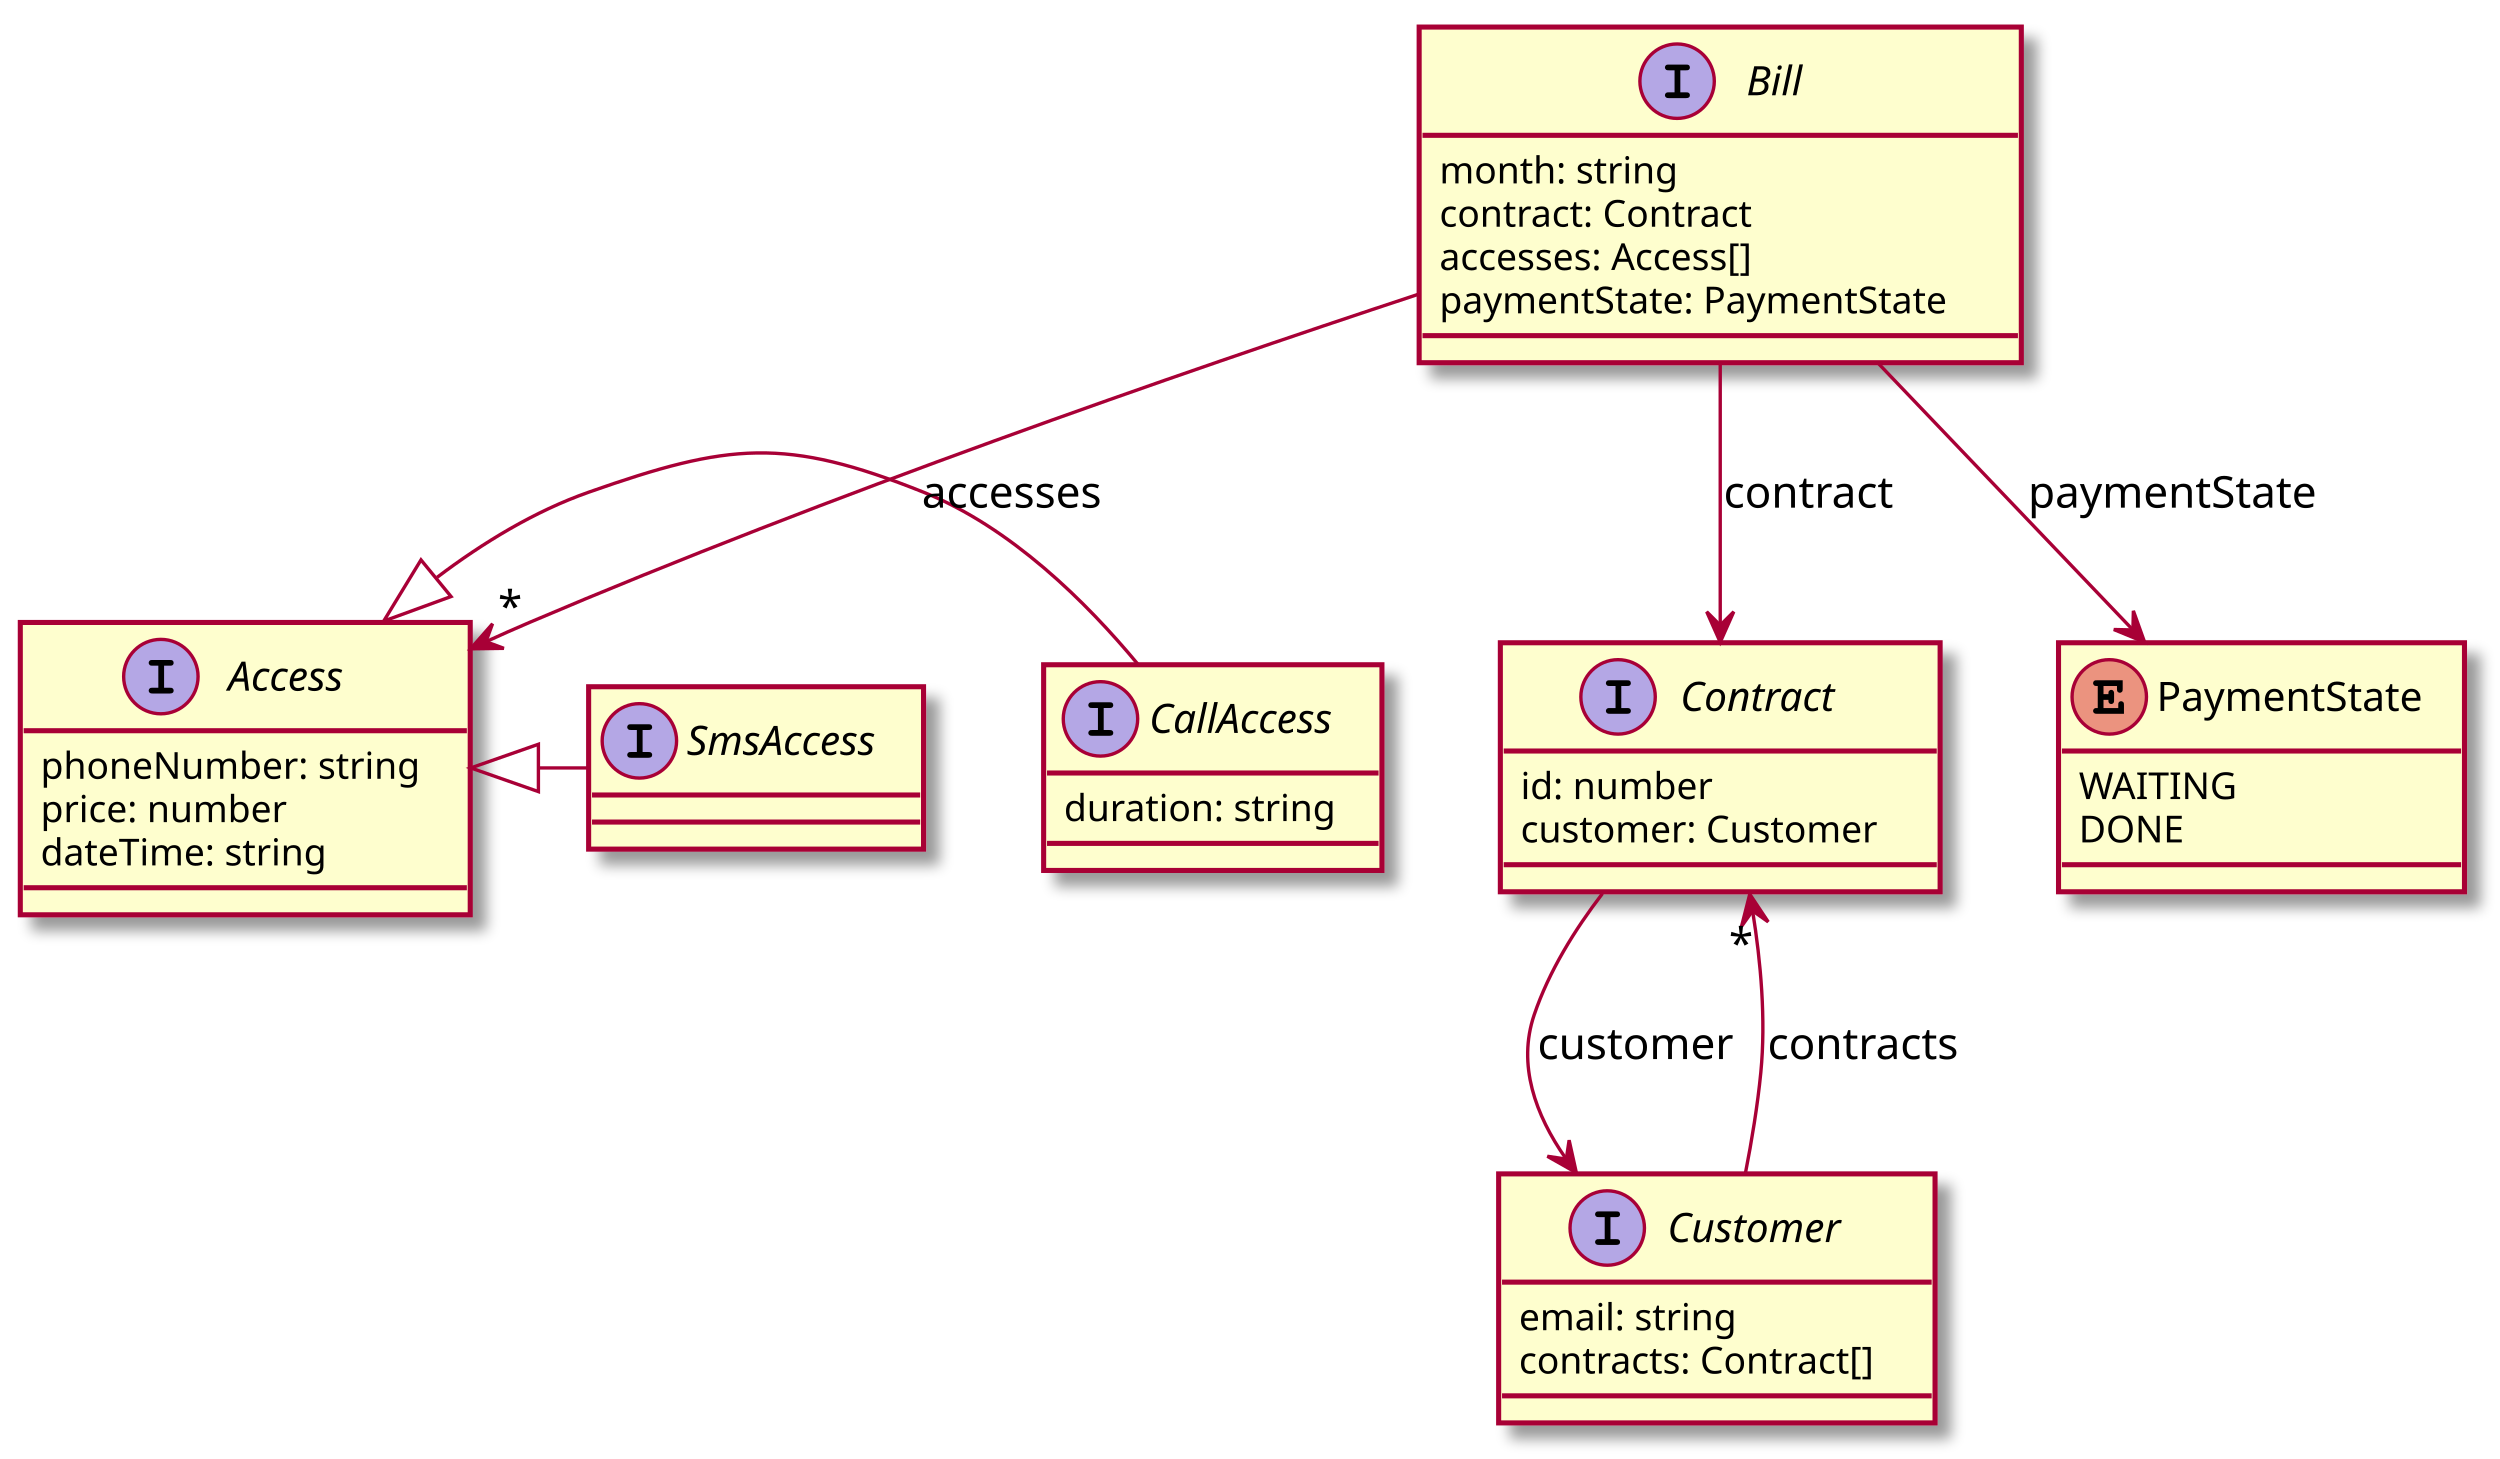
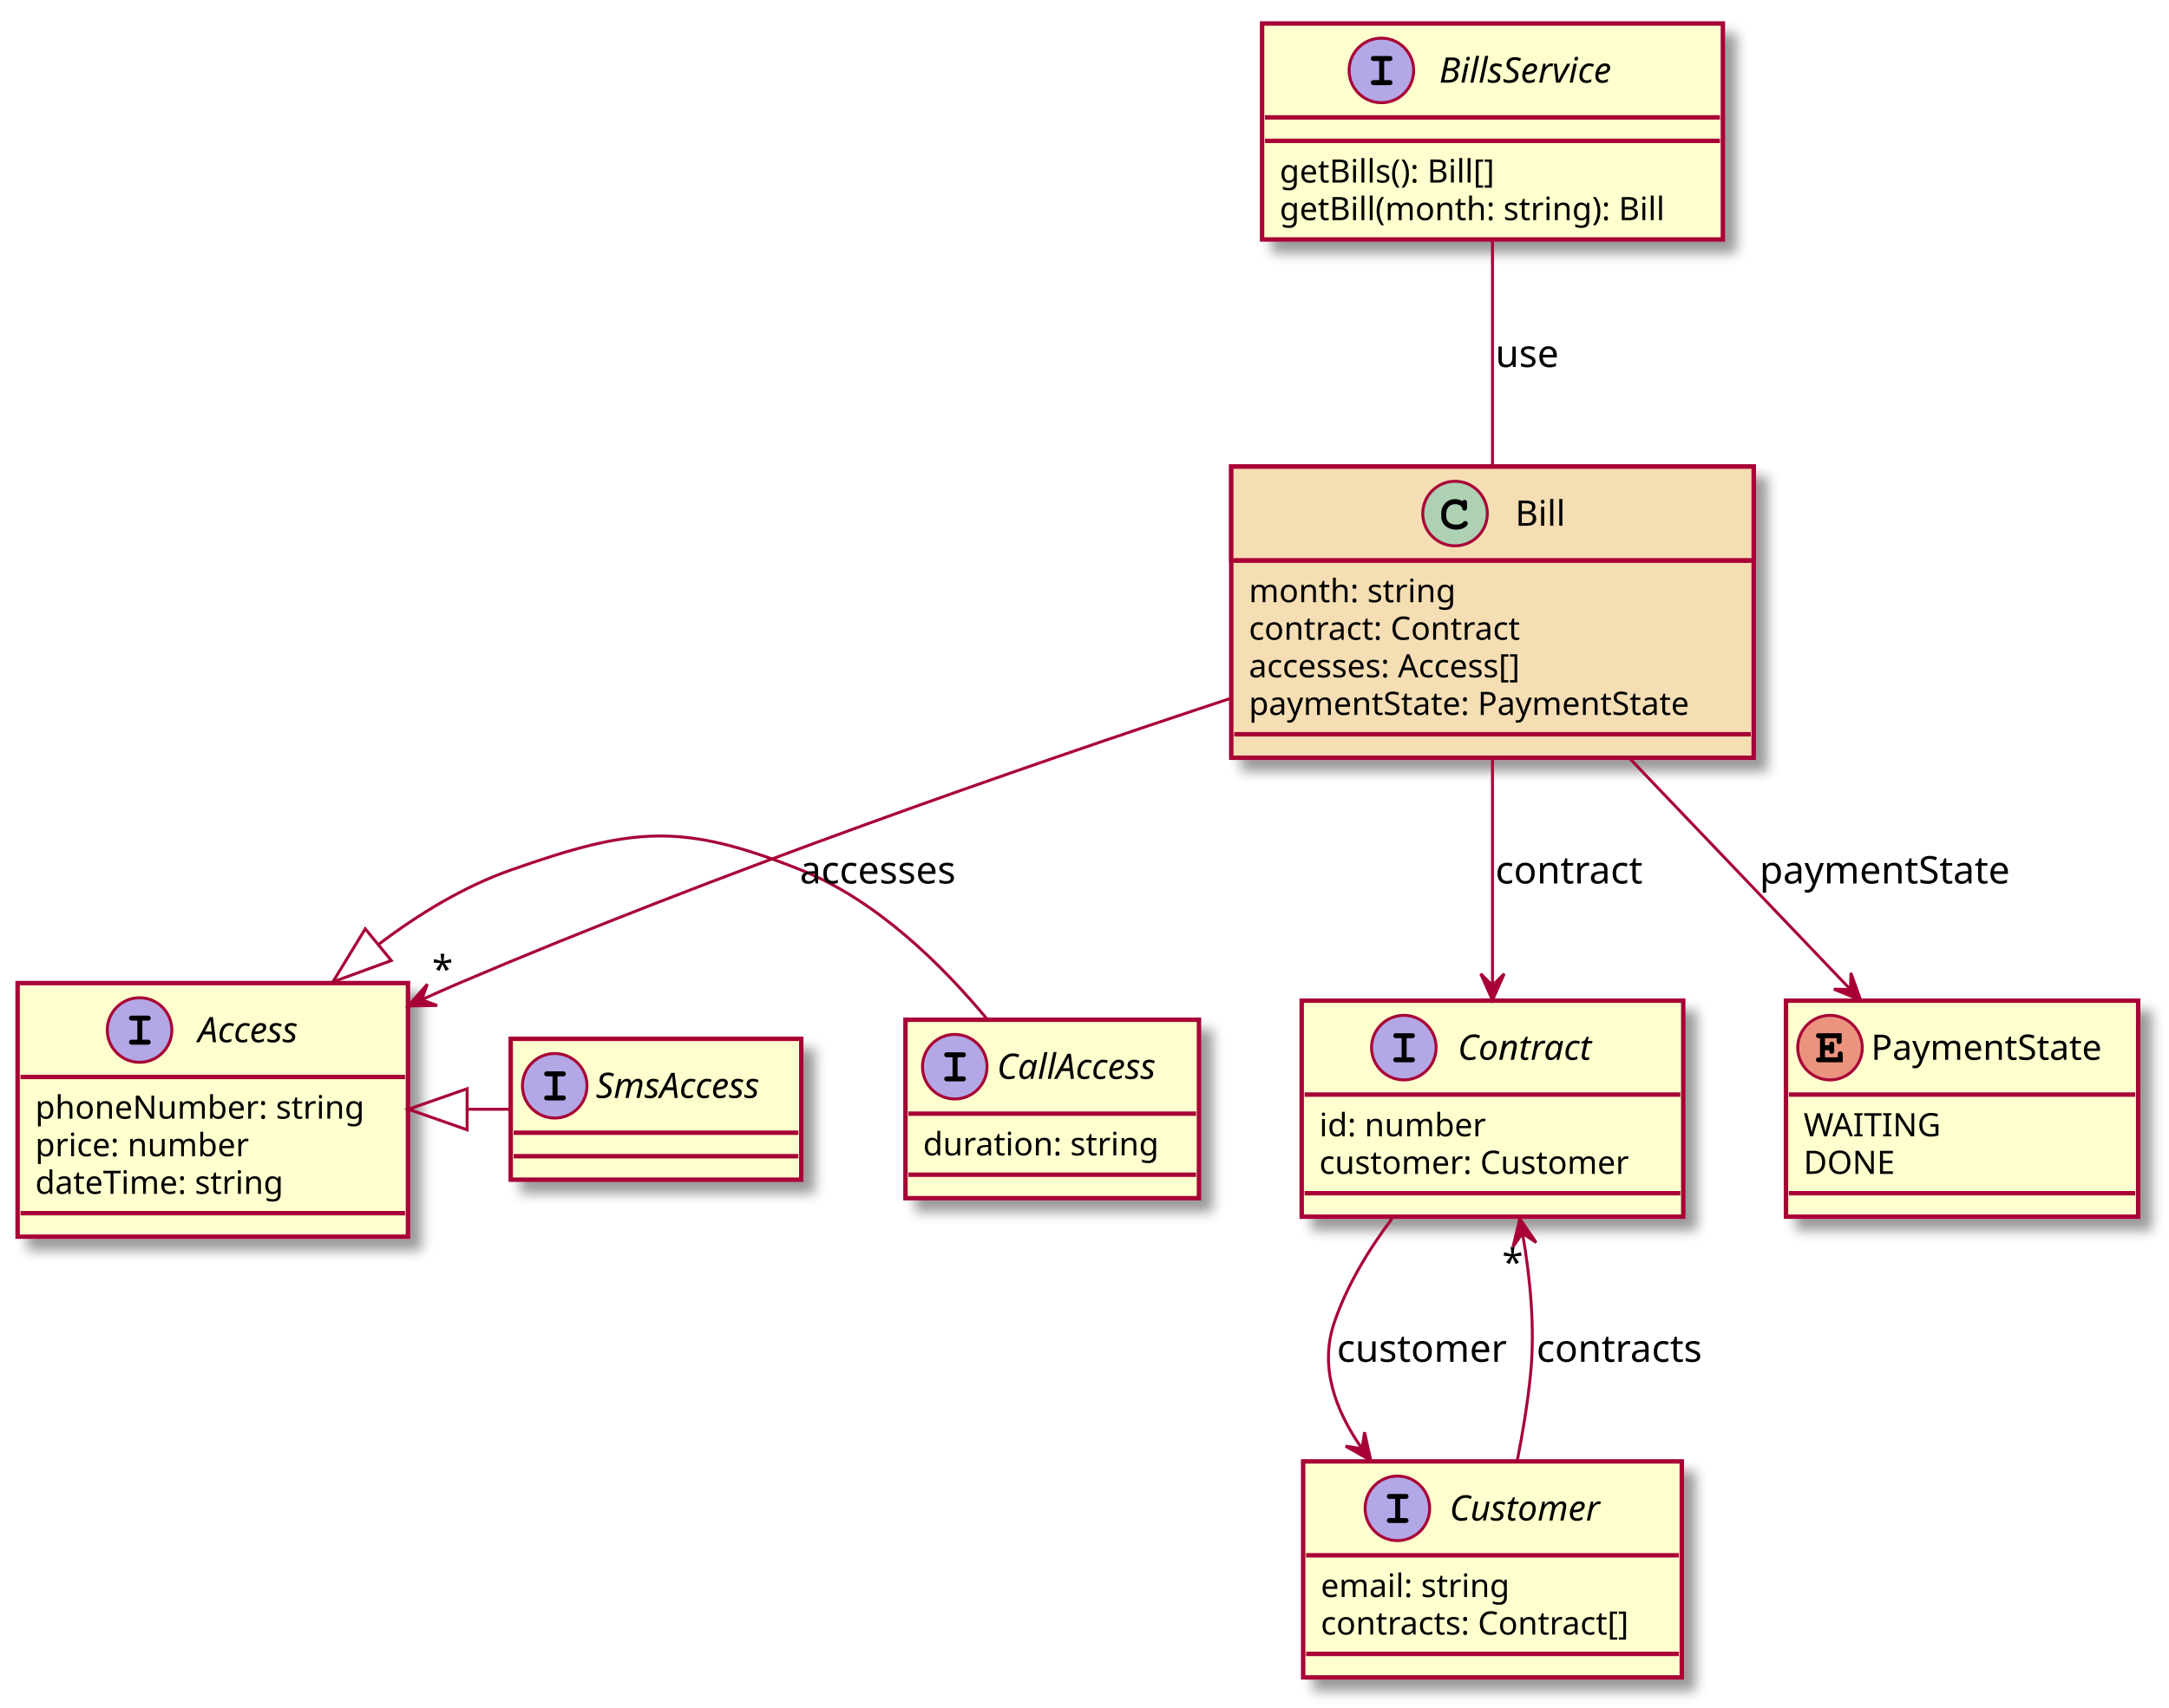
- <svg xmlns="http://www.w3.org/2000/svg" contentScriptType="application/ecmascript" contentStyleType="text/css" height="431px" preserveAspectRatio="none" style="width:739px;height:431px;" version="1.1" viewBox="0 0 739 431" width="739px" zoomAndPan="magnify">
+ <svg xmlns="http://www.w3.org/2000/svg" contentScriptType="application/ecmascript" contentStyleType="text/css" height="582px" preserveAspectRatio="none" style="width:739px;height:582px;" version="1.1" viewBox="0 0 739 582" width="739px" zoomAndPan="magnify">
  <defs>
-     <filter height="300%" id="f1i2aerz3xmh8f" width="300%" x="-1" y="-1">
+     <filter height="300%" id="f1sz0bk3ljvsx3" width="300%" x="-1" y="-1">
      <feGaussianBlur result="blurOut" stdDeviation="2.0" />
      <feColorMatrix in="blurOut" result="blurOut2" type="matrix" values="0 0 0 0 0 0 0 0 0 0 0 0 0 0 0 0 0 0 .4 0" />
      <feOffset dx="4.0" dy="4.0" in="blurOut2" result="blurOut3" />
      <feBlend in="SourceGraphic" in2="blurOut3" mode="normal" />
    </filter>
  </defs>
  <g>
-     <rect fill="#FEFECE" filter="url(#f1i2aerz3xmh8f)" height="86.414" id="Access" style="stroke: #A80036; stroke-width: 1.5;" width="133" x="6" y="184" />
-     <ellipse cx="47.55" cy="200" fill="#B4A7E5" rx="11" ry="11" style="stroke: #A80036; stroke-width: 1.0;" />
-     <path d="M48.503,196.781 L48.503,203.297 L50.222,203.297 C50.675,203.297 50.816,203.328 50.987,203.453 C51.222,203.625 51.331,203.875 51.331,204.156 C51.331,204.719 50.972,205 50.222,205 L45.081,205 C44.675,205 44.472,204.953 44.316,204.828 C44.097,204.672 43.956,204.406 43.956,204.156 C43.956,203.859 44.112,203.578 44.362,203.422 C44.519,203.312 44.644,203.297 45.081,203.297 L46.8,203.297 L46.8,196.781 L45.081,196.781 C44.659,196.781 44.472,196.75 44.316,196.641 C44.097,196.469 43.956,196.219 43.956,195.938 C43.956,195.656 44.112,195.359 44.362,195.203 C44.519,195.109 44.644,195.094 45.081,195.094 L50.222,195.094 C50.675,195.094 50.816,195.125 50.987,195.234 C51.222,195.406 51.331,195.672 51.331,195.938 C51.331,196.234 51.191,196.516 50.925,196.672 C50.8,196.75 50.612,196.781 50.222,196.781 Z " />
-     <text fill="#000000" font-family="sans-serif" font-size="12" font-style="italic" lengthAdjust="spacingAndGlyphs" textLength="42" x="67.45" y="204.154">Access</text>
-     <line style="stroke: #A80036; stroke-width: 1.5;" x1="7" x2="138" y1="216" y2="216" />
-     <text fill="#000000" font-family="sans-serif" font-size="11" lengthAdjust="spacingAndGlyphs" textLength="121" x="12" y="230.21">phoneNumber: string</text>
-     <text fill="#000000" font-family="sans-serif" font-size="11" lengthAdjust="spacingAndGlyphs" textLength="80" x="12" y="243.015">price: number</text>
-     <text fill="#000000" font-family="sans-serif" font-size="11" lengthAdjust="spacingAndGlyphs" textLength="94" x="12" y="255.82">dateTime: string</text>
-     <line style="stroke: #A80036; stroke-width: 1.5;" x1="7" x2="138" y1="262.414" y2="262.414" />
-     <rect fill="#FEFECE" filter="url(#f1i2aerz3xmh8f)" height="99.219" id="Bill" style="stroke: #A80036; stroke-width: 1.5;" width="178" x="419.5" y="8" />
-     <ellipse cx="495.75" cy="24" fill="#B4A7E5" rx="11" ry="11" style="stroke: #A80036; stroke-width: 1.0;" />
-     <path d="M496.703,20.781 L496.703,27.297 L498.422,27.297 C498.875,27.297 499.016,27.328 499.188,27.453 C499.422,27.625 499.531,27.875 499.531,28.156 C499.531,28.719 499.172,29 498.422,29 L493.281,29 C492.875,29 492.672,28.953 492.516,28.828 C492.297,28.672 492.156,28.406 492.156,28.156 C492.156,27.859 492.312,27.578 492.562,27.422 C492.719,27.312 492.844,27.297 493.281,27.297 L495,27.297 L495,20.781 L493.281,20.781 C492.859,20.781 492.672,20.75 492.516,20.641 C492.297,20.469 492.156,20.219 492.156,19.938 C492.156,19.656 492.312,19.359 492.562,19.203 C492.719,19.109 492.844,19.094 493.281,19.094 L498.422,19.094 C498.875,19.094 499.016,19.125 499.188,19.234 C499.422,19.406 499.531,19.672 499.531,19.938 C499.531,20.234 499.391,20.516 499.125,20.672 C499,20.75 498.812,20.781 498.422,20.781 Z " />
-     <text fill="#000000" font-family="sans-serif" font-size="12" font-style="italic" lengthAdjust="spacingAndGlyphs" textLength="17" x="516.25" y="28.154">Bill</text>
-     <line style="stroke: #A80036; stroke-width: 1.5;" x1="420.5" x2="596.5" y1="40" y2="40" />
-     <text fill="#000000" font-family="sans-serif" font-size="11" lengthAdjust="spacingAndGlyphs" textLength="77" x="425.5" y="54.21">month: string</text>
-     <text fill="#000000" font-family="sans-serif" font-size="11" lengthAdjust="spacingAndGlyphs" textLength="102" x="425.5" y="67.015">contract: Contract</text>
-     <text fill="#000000" font-family="sans-serif" font-size="11" lengthAdjust="spacingAndGlyphs" textLength="110" x="425.5" y="79.82">accesses: Access[]</text>
-     <text fill="#000000" font-family="sans-serif" font-size="11" lengthAdjust="spacingAndGlyphs" textLength="166" x="425.5" y="92.624">paymentState: PaymentState</text>
-     <line style="stroke: #A80036; stroke-width: 1.5;" x1="420.5" x2="596.5" y1="99.219" y2="99.219" />
-     <rect fill="#FEFECE" filter="url(#f1i2aerz3xmh8f)" height="60.805" id="CallAccess" style="stroke: #A80036; stroke-width: 1.5;" width="100" x="308.5" y="196.5" />
-     <ellipse cx="325.3" cy="212.5" fill="#B4A7E5" rx="11" ry="11" style="stroke: #A80036; stroke-width: 1.0;" />
-     <path d="M326.253,209.281 L326.253,215.797 L327.972,215.797 C328.425,215.797 328.566,215.828 328.738,215.953 C328.972,216.125 329.081,216.375 329.081,216.656 C329.081,217.219 328.722,217.5 327.972,217.5 L322.831,217.5 C322.425,217.5 322.222,217.453 322.066,217.328 C321.847,217.172 321.706,216.906 321.706,216.656 C321.706,216.359 321.863,216.078 322.113,215.922 C322.269,215.812 322.394,215.797 322.831,215.797 L324.55,215.797 L324.55,209.281 L322.831,209.281 C322.409,209.281 322.222,209.25 322.066,209.141 C321.847,208.969 321.706,208.719 321.706,208.438 C321.706,208.156 321.863,207.859 322.113,207.703 C322.269,207.609 322.394,207.594 322.831,207.594 L327.972,207.594 C328.425,207.594 328.566,207.625 328.738,207.734 C328.972,207.906 329.081,208.172 329.081,208.438 C329.081,208.734 328.941,209.016 328.675,209.172 C328.55,209.25 328.363,209.281 327.972,209.281 Z " />
-     <text fill="#000000" font-family="sans-serif" font-size="12" font-style="italic" lengthAdjust="spacingAndGlyphs" textLength="64" x="339.7" y="216.654">CallAccess</text>
-     <line style="stroke: #A80036; stroke-width: 1.5;" x1="309.5" x2="407.5" y1="228.5" y2="228.5" />
-     <text fill="#000000" font-family="sans-serif" font-size="11" lengthAdjust="spacingAndGlyphs" textLength="88" x="314.5" y="242.71">duration: string</text>
-     <line style="stroke: #A80036; stroke-width: 1.5;" x1="309.5" x2="407.5" y1="249.305" y2="249.305" />
-     <rect fill="#FEFECE" filter="url(#f1i2aerz3xmh8f)" height="73.609" id="Contract" style="stroke: #A80036; stroke-width: 1.5;" width="130" x="443.5" y="190" />
-     <ellipse cx="478.3" cy="206" fill="#B4A7E5" rx="11" ry="11" style="stroke: #A80036; stroke-width: 1.0;" />
-     <path d="M479.253,202.781 L479.253,209.297 L480.972,209.297 C481.425,209.297 481.566,209.328 481.738,209.453 C481.972,209.625 482.081,209.875 482.081,210.156 C482.081,210.719 481.722,211 480.972,211 L475.831,211 C475.425,211 475.222,210.953 475.066,210.828 C474.847,210.672 474.706,210.406 474.706,210.156 C474.706,209.859 474.863,209.578 475.113,209.422 C475.269,209.312 475.394,209.297 475.831,209.297 L477.55,209.297 L477.55,202.781 L475.831,202.781 C475.409,202.781 475.222,202.75 475.066,202.641 C474.847,202.469 474.706,202.219 474.706,201.938 C474.706,201.656 474.863,201.359 475.113,201.203 C475.269,201.109 475.394,201.094 475.831,201.094 L480.972,201.094 C481.425,201.094 481.566,201.125 481.738,201.234 C481.972,201.406 482.081,201.672 482.081,201.938 C482.081,202.234 481.941,202.516 481.675,202.672 C481.55,202.75 481.363,202.781 480.972,202.781 Z " />
-     <text fill="#000000" font-family="sans-serif" font-size="12" font-style="italic" lengthAdjust="spacingAndGlyphs" textLength="54" x="496.7" y="210.154">Contract</text>
-     <line style="stroke: #A80036; stroke-width: 1.5;" x1="444.5" x2="572.5" y1="222" y2="222" />
-     <text fill="#000000" font-family="sans-serif" font-size="11" lengthAdjust="spacingAndGlyphs" textLength="62" x="449.5" y="236.21">id: number</text>
-     <text fill="#000000" font-family="sans-serif" font-size="11" lengthAdjust="spacingAndGlyphs" textLength="118" x="449.5" y="249.015">customer: Customer</text>
-     <line style="stroke: #A80036; stroke-width: 1.5;" x1="444.5" x2="572.5" y1="255.609" y2="255.609" />
-     <rect fill="#FEFECE" filter="url(#f1i2aerz3xmh8f)" height="73.609" id="Customer" style="stroke: #A80036; stroke-width: 1.5;" width="129" x="443" y="347" />
-     <ellipse cx="475.1" cy="363" fill="#B4A7E5" rx="11" ry="11" style="stroke: #A80036; stroke-width: 1.0;" />
-     <path d="M476.053,359.781 L476.053,366.297 L477.772,366.297 C478.225,366.297 478.366,366.328 478.538,366.453 C478.772,366.625 478.881,366.875 478.881,367.156 C478.881,367.719 478.522,368 477.772,368 L472.631,368 C472.225,368 472.022,367.953 471.866,367.828 C471.647,367.672 471.506,367.406 471.506,367.156 C471.506,366.859 471.663,366.578 471.913,366.422 C472.069,366.312 472.194,366.297 472.631,366.297 L474.35,366.297 L474.35,359.781 L472.631,359.781 C472.209,359.781 472.022,359.75 471.866,359.641 C471.647,359.469 471.506,359.219 471.506,358.938 C471.506,358.656 471.663,358.359 471.913,358.203 C472.069,358.109 472.194,358.094 472.631,358.094 L477.772,358.094 C478.225,358.094 478.366,358.125 478.538,358.234 C478.772,358.406 478.881,358.672 478.881,358.938 C478.881,359.234 478.741,359.516 478.475,359.672 C478.35,359.75 478.163,359.781 477.772,359.781 Z " />
-     <text fill="#000000" font-family="sans-serif" font-size="12" font-style="italic" lengthAdjust="spacingAndGlyphs" textLength="59" x="492.9" y="367.154">Customer</text>
-     <line style="stroke: #A80036; stroke-width: 1.5;" x1="444" x2="571" y1="379" y2="379" />
-     <text fill="#000000" font-family="sans-serif" font-size="11" lengthAdjust="spacingAndGlyphs" textLength="72" x="449" y="393.21">email: string</text>
-     <text fill="#000000" font-family="sans-serif" font-size="11" lengthAdjust="spacingAndGlyphs" textLength="117" x="449" y="406.015">contracts: Contract[]</text>
-     <line style="stroke: #A80036; stroke-width: 1.5;" x1="444" x2="571" y1="412.609" y2="412.609" />
-     <rect fill="#FEFECE" filter="url(#f1i2aerz3xmh8f)" height="73.609" id="PaymentState" style="stroke: #A80036; stroke-width: 1.5;" width="120" x="608.5" y="190" />
-     <ellipse cx="623.5" cy="206" fill="#EB937F" rx="11" ry="11" style="stroke: #A80036; stroke-width: 1.0;" />
-     <path d="M621.797,206.875 L621.797,209.297 L626.156,209.297 L626.156,208.422 C626.156,207.938 626.188,207.797 626.297,207.641 C626.469,207.391 626.734,207.281 627,207.281 C627.281,207.281 627.562,207.438 627.734,207.688 C627.812,207.844 627.844,207.984 627.844,208.422 L627.844,211 L619.844,211 C619.453,211 619.219,210.953 619.078,210.828 C618.859,210.672 618.719,210.422 618.719,210.156 C618.719,209.859 618.875,209.594 619.125,209.422 C619.281,209.312 619.438,209.297 619.844,209.297 L620.094,209.297 L620.094,202.781 L619.844,202.781 C619.422,202.781 619.234,202.75 619.078,202.641 C618.859,202.469 618.719,202.219 618.719,201.938 C618.719,201.656 618.875,201.359 619.125,201.203 C619.281,201.109 619.406,201.094 619.844,201.094 L627.469,201.094 L627.469,203.641 C627.469,204.109 627.438,204.25 627.328,204.422 C627.156,204.641 626.891,204.781 626.625,204.781 C626.344,204.781 626.062,204.625 625.891,204.375 C625.812,204.219 625.781,204.047 625.781,203.641 L625.781,202.781 L621.797,202.781 L621.797,205.188 L623.25,205.188 L623.25,205.062 C623.25,204.609 623.281,204.453 623.391,204.281 C623.562,204.062 623.828,203.922 624.078,203.922 C624.531,203.922 624.844,204.234 624.906,204.703 C624.922,204.859 624.922,204.906 624.922,205.062 L624.922,206.984 C624.922,207.438 624.891,207.594 624.766,207.75 C624.609,207.969 624.344,208.109 624.094,208.109 C623.797,208.109 623.516,207.953 623.359,207.703 C623.281,207.547 623.25,207.391 623.25,206.984 L623.25,206.875 Z " />
-     <text fill="#000000" font-family="sans-serif" font-size="12" lengthAdjust="spacingAndGlyphs" textLength="88" x="637.5" y="210.154">PaymentState</text>
-     <line style="stroke: #A80036; stroke-width: 1.5;" x1="609.5" x2="727.5" y1="222" y2="222" />
-     <text fill="#000000" font-family="sans-serif" font-size="11" lengthAdjust="spacingAndGlyphs" textLength="46" x="614.5" y="236.21">WAITING</text>
-     <text fill="#000000" font-family="sans-serif" font-size="11" lengthAdjust="spacingAndGlyphs" textLength="32" x="614.5" y="249.015">DONE</text>
-     <line style="stroke: #A80036; stroke-width: 1.5;" x1="609.5" x2="727.5" y1="255.609" y2="255.609" />
-     <rect fill="#FEFECE" filter="url(#f1i2aerz3xmh8f)" height="48" id="SmsAccess" style="stroke: #A80036; stroke-width: 1.5;" width="99" x="174" y="203" />
-     <ellipse cx="189" cy="219" fill="#B4A7E5" rx="11" ry="11" style="stroke: #A80036; stroke-width: 1.0;" />
-     <path d="M189.953,215.781 L189.953,222.297 L191.672,222.297 C192.125,222.297 192.266,222.328 192.438,222.453 C192.672,222.625 192.781,222.875 192.781,223.156 C192.781,223.719 192.422,224 191.672,224 L186.531,224 C186.125,224 185.922,223.953 185.766,223.828 C185.547,223.672 185.406,223.406 185.406,223.156 C185.406,222.859 185.562,222.578 185.812,222.422 C185.969,222.312 186.094,222.297 186.531,222.297 L188.25,222.297 L188.25,215.781 L186.531,215.781 C186.109,215.781 185.922,215.75 185.766,215.641 C185.547,215.469 185.406,215.219 185.406,214.938 C185.406,214.656 185.562,214.359 185.812,214.203 C185.969,214.109 186.094,214.094 186.531,214.094 L191.672,214.094 C192.125,214.094 192.266,214.125 192.438,214.234 C192.672,214.406 192.781,214.672 192.781,214.938 C192.781,215.234 192.641,215.516 192.375,215.672 C192.25,215.75 192.062,215.781 191.672,215.781 Z " />
-     <text fill="#000000" font-family="sans-serif" font-size="12" font-style="italic" lengthAdjust="spacingAndGlyphs" textLength="67" x="203" y="223.154">SmsAccess</text>
-     <line style="stroke: #A80036; stroke-width: 1.5;" x1="175" x2="272" y1="235" y2="235" />
-     <line style="stroke: #A80036; stroke-width: 1.5;" x1="175" x2="272" y1="243" y2="243" />
-     <path d="M129.184,170.676 C142.823,160.362 158.086,151.098 174,145.5 C215.507,130.898 232.151,129.15 273,145.5 C298.702,155.787 321.073,177.889 336.479,196.484 " fill="none" id="Access&lt;-CallAccess" style="stroke: #A80036; stroke-width: 1.0;" />
-     <polygon fill="none" points="133.322,176.335,113.418,183.604,124.445,165.51,133.322,176.335" style="stroke: #A80036; stroke-width: 1.0;" />
-     <path d="M159.153,227 C164.018,227 168.883,227 173.748,227 " fill="none" id="Access&lt;-SmsAccess" style="stroke: #A80036; stroke-width: 1.0;" />
-     <polygon fill="none" points="159.152,234,139.152,227,159.152,220,159.152,234" style="stroke: #A80036; stroke-width: 1.0;" />
-     <path d="M419.479,86.914 C347.622,110.641 244.379,146.528 156.5,184 C152.315,185.785 148.044,187.679 143.755,189.639 " fill="none" id="Bill-&gt;Access" style="stroke: #A80036; stroke-width: 1.0;" />
-     <polygon fill="#A80036" points="139.098,191.788,148.946,191.648,143.638,189.692,145.593,184.384,139.098,191.788" style="stroke: #A80036; stroke-width: 1.0;" />
-     <text fill="#000000" font-family="sans-serif" font-size="13" lengthAdjust="spacingAndGlyphs" textLength="59" x="272.5" y="150.067">accesses</text>
-     <text fill="#000000" font-family="sans-serif" font-size="13" lengthAdjust="spacingAndGlyphs" textLength="7" x="147.203" y="183.9">*</text>
-     <path d="M508.5,107.398 C508.5,131.906 508.5,161.26 508.5,184.634 " fill="none" id="Bill-&gt;Contract" style="stroke: #A80036; stroke-width: 1.0;" />
-     <polygon fill="#A80036" points="508.5,189.83,512.5,180.83,508.5,184.83,504.5,180.83,508.5,189.83" style="stroke: #A80036; stroke-width: 1.0;" />
-     <text fill="#000000" font-family="sans-serif" font-size="13" lengthAdjust="spacingAndGlyphs" textLength="53" x="509.5" y="150.067">contract</text>
-     <path d="M555.209,107.398 C579.111,132.421 607.839,162.496 630.386,186.099 " fill="none" id="Bill-&gt;PaymentState" style="stroke: #A80036; stroke-width: 1.0;" />
-     <polygon fill="#A80036" points="633.949,189.83,630.624,180.559,630.495,186.215,624.84,186.086,633.949,189.83" style="stroke: #A80036; stroke-width: 1.0;" />
-     <text fill="#000000" font-family="sans-serif" font-size="13" lengthAdjust="spacingAndGlyphs" textLength="92" x="599.5" y="150.067">paymentState</text>
-     <path d="M473.685,264.13 C465.464,274.855 457.834,287.186 453.5,300 C448.502,314.777 453.832,329.507 462.796,342.366 " fill="none" id="Contract-&gt;Customer" style="stroke: #A80036; stroke-width: 1.0;" />
-     <polygon fill="#A80036" points="465.965,346.652,463.832,337.038,462.993,342.632,457.399,341.793,465.965,346.652" style="stroke: #A80036; stroke-width: 1.0;" />
-     <text fill="#000000" font-family="sans-serif" font-size="13" lengthAdjust="spacingAndGlyphs" textLength="61" x="454.5" y="313.067">customer</text>
-     <path d="M515.93,346.877 C517.821,337.226 519.548,326.764 520.5,317 C522.023,301.385 520.495,284.295 518.079,269.302 " fill="none" id="Customer-&gt;Contract" style="stroke: #A80036; stroke-width: 1.0;" />
-     <polygon fill="#A80036" points="517.228,264.303,514.794,273.846,518.067,269.232,522.681,272.505,517.228,264.303" style="stroke: #A80036; stroke-width: 1.0;" />
-     <text fill="#000000" font-family="sans-serif" font-size="13" lengthAdjust="spacingAndGlyphs" textLength="60" x="522.5" y="313.067">contracts</text>
-     <text fill="#000000" font-family="sans-serif" font-size="13" lengthAdjust="spacingAndGlyphs" textLength="7" x="511.061" y="283.552">*</text>
+     <rect fill="#FEFECE" filter="url(#f1sz0bk3ljvsx3)" height="86.414" id="Access" style="stroke: #A80036; stroke-width: 1.5;" width="133" x="6" y="335" />
+     <ellipse cx="47.55" cy="351" fill="#B4A7E5" rx="11" ry="11" style="stroke: #A80036; stroke-width: 1.0;" />
+     <path d="M48.503,347.781 L48.503,354.297 L50.222,354.297 C50.675,354.297 50.816,354.328 50.987,354.453 C51.222,354.625 51.331,354.875 51.331,355.156 C51.331,355.719 50.972,356 50.222,356 L45.081,356 C44.675,356 44.472,355.953 44.316,355.828 C44.097,355.672 43.956,355.406 43.956,355.156 C43.956,354.859 44.112,354.578 44.362,354.422 C44.519,354.312 44.644,354.297 45.081,354.297 L46.8,354.297 L46.8,347.781 L45.081,347.781 C44.659,347.781 44.472,347.75 44.316,347.641 C44.097,347.469 43.956,347.219 43.956,346.938 C43.956,346.656 44.112,346.359 44.362,346.203 C44.519,346.109 44.644,346.094 45.081,346.094 L50.222,346.094 C50.675,346.094 50.816,346.125 50.987,346.234 C51.222,346.406 51.331,346.672 51.331,346.938 C51.331,347.234 51.191,347.516 50.925,347.672 C50.8,347.75 50.612,347.781 50.222,347.781 Z " />
+     <text fill="#000000" font-family="sans-serif" font-size="12" font-style="italic" lengthAdjust="spacingAndGlyphs" textLength="42" x="67.45" y="355.154">Access</text>
+     <line style="stroke: #A80036; stroke-width: 1.5;" x1="7" x2="138" y1="367" y2="367" />
+     <text fill="#000000" font-family="sans-serif" font-size="11" lengthAdjust="spacingAndGlyphs" textLength="121" x="12" y="381.21">phoneNumber: string</text>
+     <text fill="#000000" font-family="sans-serif" font-size="11" lengthAdjust="spacingAndGlyphs" textLength="80" x="12" y="394.015">price: number</text>
+     <text fill="#000000" font-family="sans-serif" font-size="11" lengthAdjust="spacingAndGlyphs" textLength="94" x="12" y="406.82">dateTime: string</text>
+     <line style="stroke: #A80036; stroke-width: 1.5;" x1="7" x2="138" y1="413.414" y2="413.414" />
+     <rect fill="#F5DEB3" filter="url(#f1sz0bk3ljvsx3)" height="99.219" id="Bill" style="stroke: #A80036; stroke-width: 1.5;" width="178" x="419.5" y="159" />
+     <rect fill="#F5DEB3" height="32" style="stroke: #A80036; stroke-width: 1.5;" width="178" x="419.5" y="159" />
+     <ellipse cx="495.75" cy="175" fill="#ADD1B2" rx="11" ry="11" style="stroke: #A80036; stroke-width: 1.0;" />
+     <path d="M498.094,170.672 L498.266,170.75 C498.484,170.438 498.688,170.344 498.984,170.344 C499.281,170.344 499.562,170.484 499.719,170.75 C499.812,170.906 499.828,171.031 499.828,171.469 L499.828,172.891 C499.828,173.312 499.797,173.5 499.688,173.656 C499.516,173.875 499.25,174.016 498.984,174.016 C498.766,174.016 498.531,173.906 498.391,173.766 C498.25,173.641 498.219,173.516 498.156,173.109 C498.062,172.703 497.891,172.484 497.406,172.203 C496.938,171.953 496.328,171.797 495.75,171.797 C494.016,171.797 492.766,173.109 492.766,174.891 L492.766,175.984 C492.766,177.688 494.062,178.781 496.109,178.781 C496.875,178.781 497.562,178.656 497.984,178.391 C498.172,178.297 498.172,178.297 498.625,177.812 C498.812,177.625 499.016,177.547 499.234,177.547 C499.703,177.547 500.094,177.938 500.094,178.391 C500.094,178.781 499.766,179.234 499.188,179.641 C498.438,180.188 497.281,180.484 496.062,180.484 C493.172,180.484 491.062,178.594 491.062,176.016 L491.062,174.891 C491.062,172.172 493.062,170.094 495.688,170.094 C496.562,170.094 497.156,170.234 498.094,170.672 Z " />
+     <text fill="#000000" font-family="sans-serif" font-size="12" lengthAdjust="spacingAndGlyphs" textLength="17" x="516.25" y="179.154">Bill</text>
+     <line style="stroke: #A80036; stroke-width: 1.5;" x1="420.5" x2="596.5" y1="191" y2="191" />
+     <text fill="#000000" font-family="sans-serif" font-size="11" lengthAdjust="spacingAndGlyphs" textLength="77" x="425.5" y="205.21">month: string</text>
+     <text fill="#000000" font-family="sans-serif" font-size="11" lengthAdjust="spacingAndGlyphs" textLength="102" x="425.5" y="218.015">contract: Contract</text>
+     <text fill="#000000" font-family="sans-serif" font-size="11" lengthAdjust="spacingAndGlyphs" textLength="110" x="425.5" y="230.82">accesses: Access[]</text>
+     <text fill="#000000" font-family="sans-serif" font-size="11" lengthAdjust="spacingAndGlyphs" textLength="166" x="425.5" y="243.625">paymentState: PaymentState</text>
+     <line style="stroke: #A80036; stroke-width: 1.5;" x1="420.5" x2="596.5" y1="250.219" y2="250.219" />
+     <rect fill="#FEFECE" filter="url(#f1sz0bk3ljvsx3)" height="73.609" id="BillsService" style="stroke: #A80036; stroke-width: 1.5;" width="157" x="430" y="8" />
+     <ellipse cx="470.65" cy="24" fill="#B4A7E5" rx="11" ry="11" style="stroke: #A80036; stroke-width: 1.0;" />
+     <path d="M471.603,20.781 L471.603,27.297 L473.322,27.297 C473.775,27.297 473.916,27.328 474.087,27.453 C474.322,27.625 474.431,27.875 474.431,28.156 C474.431,28.719 474.072,29 473.322,29 L468.181,29 C467.775,29 467.572,28.953 467.416,28.828 C467.197,28.672 467.056,28.406 467.056,28.156 C467.056,27.859 467.212,27.578 467.462,27.422 C467.619,27.312 467.744,27.297 468.181,27.297 L469.9,27.297 L469.9,20.781 L468.181,20.781 C467.759,20.781 467.572,20.75 467.416,20.641 C467.197,20.469 467.056,20.219 467.056,19.938 C467.056,19.656 467.212,19.359 467.462,19.203 C467.619,19.109 467.744,19.094 468.181,19.094 L473.322,19.094 C473.775,19.094 473.916,19.125 474.087,19.234 C474.322,19.406 474.431,19.672 474.431,19.938 C474.431,20.234 474.291,20.516 474.025,20.672 C473.9,20.75 473.712,20.781 473.322,20.781 Z " />
+     <text fill="#000000" font-family="sans-serif" font-size="12" font-style="italic" lengthAdjust="spacingAndGlyphs" textLength="68" x="490.35" y="28.154">BillsService</text>
+     <line style="stroke: #A80036; stroke-width: 1.5;" x1="431" x2="586" y1="40" y2="40" />
+     <line style="stroke: #A80036; stroke-width: 1.5;" x1="431" x2="586" y1="48" y2="48" />
+     <text fill="#000000" font-family="sans-serif" font-size="11" lengthAdjust="spacingAndGlyphs" textLength="83" x="436" y="62.21">getBills(): Bill[]</text>
+     <text fill="#000000" font-family="sans-serif" font-size="11" lengthAdjust="spacingAndGlyphs" textLength="145" x="436" y="75.015">getBill(month: string): Bill</text>
+     <rect fill="#FEFECE" filter="url(#f1sz0bk3ljvsx3)" height="60.805" id="CallAccess" style="stroke: #A80036; stroke-width: 1.5;" width="100" x="308.5" y="347.5" />
+     <ellipse cx="325.3" cy="363.5" fill="#B4A7E5" rx="11" ry="11" style="stroke: #A80036; stroke-width: 1.0;" />
+     <path d="M326.253,360.281 L326.253,366.797 L327.972,366.797 C328.425,366.797 328.566,366.828 328.738,366.953 C328.972,367.125 329.081,367.375 329.081,367.656 C329.081,368.219 328.722,368.5 327.972,368.5 L322.831,368.5 C322.425,368.5 322.222,368.453 322.066,368.328 C321.847,368.172 321.706,367.906 321.706,367.656 C321.706,367.359 321.863,367.078 322.113,366.922 C322.269,366.812 322.394,366.797 322.831,366.797 L324.55,366.797 L324.55,360.281 L322.831,360.281 C322.409,360.281 322.222,360.25 322.066,360.141 C321.847,359.969 321.706,359.719 321.706,359.438 C321.706,359.156 321.863,358.859 322.113,358.703 C322.269,358.609 322.394,358.594 322.831,358.594 L327.972,358.594 C328.425,358.594 328.566,358.625 328.738,358.734 C328.972,358.906 329.081,359.172 329.081,359.438 C329.081,359.734 328.941,360.016 328.675,360.172 C328.55,360.25 328.363,360.281 327.972,360.281 Z " />
+     <text fill="#000000" font-family="sans-serif" font-size="12" font-style="italic" lengthAdjust="spacingAndGlyphs" textLength="64" x="339.7" y="367.654">CallAccess</text>
+     <line style="stroke: #A80036; stroke-width: 1.5;" x1="309.5" x2="407.5" y1="379.5" y2="379.5" />
+     <text fill="#000000" font-family="sans-serif" font-size="11" lengthAdjust="spacingAndGlyphs" textLength="88" x="314.5" y="393.71">duration: string</text>
+     <line style="stroke: #A80036; stroke-width: 1.5;" x1="309.5" x2="407.5" y1="400.305" y2="400.305" />
+     <rect fill="#FEFECE" filter="url(#f1sz0bk3ljvsx3)" height="73.609" id="Contract" style="stroke: #A80036; stroke-width: 1.5;" width="130" x="443.5" y="341" />
+     <ellipse cx="478.3" cy="357" fill="#B4A7E5" rx="11" ry="11" style="stroke: #A80036; stroke-width: 1.0;" />
+     <path d="M479.253,353.781 L479.253,360.297 L480.972,360.297 C481.425,360.297 481.566,360.328 481.738,360.453 C481.972,360.625 482.081,360.875 482.081,361.156 C482.081,361.719 481.722,362 480.972,362 L475.831,362 C475.425,362 475.222,361.953 475.066,361.828 C474.847,361.672 474.706,361.406 474.706,361.156 C474.706,360.859 474.863,360.578 475.113,360.422 C475.269,360.312 475.394,360.297 475.831,360.297 L477.55,360.297 L477.55,353.781 L475.831,353.781 C475.409,353.781 475.222,353.75 475.066,353.641 C474.847,353.469 474.706,353.219 474.706,352.938 C474.706,352.656 474.863,352.359 475.113,352.203 C475.269,352.109 475.394,352.094 475.831,352.094 L480.972,352.094 C481.425,352.094 481.566,352.125 481.738,352.234 C481.972,352.406 482.081,352.672 482.081,352.938 C482.081,353.234 481.941,353.516 481.675,353.672 C481.55,353.75 481.363,353.781 480.972,353.781 Z " />
+     <text fill="#000000" font-family="sans-serif" font-size="12" font-style="italic" lengthAdjust="spacingAndGlyphs" textLength="54" x="496.7" y="361.154">Contract</text>
+     <line style="stroke: #A80036; stroke-width: 1.5;" x1="444.5" x2="572.5" y1="373" y2="373" />
+     <text fill="#000000" font-family="sans-serif" font-size="11" lengthAdjust="spacingAndGlyphs" textLength="62" x="449.5" y="387.21">id: number</text>
+     <text fill="#000000" font-family="sans-serif" font-size="11" lengthAdjust="spacingAndGlyphs" textLength="118" x="449.5" y="400.015">customer: Customer</text>
+     <line style="stroke: #A80036; stroke-width: 1.5;" x1="444.5" x2="572.5" y1="406.609" y2="406.609" />
+     <rect fill="#FEFECE" filter="url(#f1sz0bk3ljvsx3)" height="73.609" id="Customer" style="stroke: #A80036; stroke-width: 1.5;" width="129" x="444" y="498" />
+     <ellipse cx="476.1" cy="514" fill="#B4A7E5" rx="11" ry="11" style="stroke: #A80036; stroke-width: 1.0;" />
+     <path d="M477.053,510.781 L477.053,517.297 L478.772,517.297 C479.225,517.297 479.366,517.328 479.538,517.453 C479.772,517.625 479.881,517.875 479.881,518.156 C479.881,518.719 479.522,519 478.772,519 L473.631,519 C473.225,519 473.022,518.953 472.866,518.828 C472.647,518.672 472.506,518.406 472.506,518.156 C472.506,517.859 472.663,517.578 472.913,517.422 C473.069,517.312 473.194,517.297 473.631,517.297 L475.35,517.297 L475.35,510.781 L473.631,510.781 C473.209,510.781 473.022,510.75 472.866,510.641 C472.647,510.469 472.506,510.219 472.506,509.938 C472.506,509.656 472.663,509.359 472.913,509.203 C473.069,509.109 473.194,509.094 473.631,509.094 L478.772,509.094 C479.225,509.094 479.366,509.125 479.538,509.234 C479.772,509.406 479.881,509.672 479.881,509.938 C479.881,510.234 479.741,510.516 479.475,510.672 C479.35,510.75 479.163,510.781 478.772,510.781 Z " />
+     <text fill="#000000" font-family="sans-serif" font-size="12" font-style="italic" lengthAdjust="spacingAndGlyphs" textLength="59" x="493.9" y="518.154">Customer</text>
+     <line style="stroke: #A80036; stroke-width: 1.5;" x1="445" x2="572" y1="530" y2="530" />
+     <text fill="#000000" font-family="sans-serif" font-size="11" lengthAdjust="spacingAndGlyphs" textLength="72" x="450" y="544.21">email: string</text>
+     <text fill="#000000" font-family="sans-serif" font-size="11" lengthAdjust="spacingAndGlyphs" textLength="117" x="450" y="557.015">contracts: Contract[]</text>
+     <line style="stroke: #A80036; stroke-width: 1.5;" x1="445" x2="572" y1="563.609" y2="563.609" />
+     <rect fill="#FEFECE" filter="url(#f1sz0bk3ljvsx3)" height="73.609" id="PaymentState" style="stroke: #A80036; stroke-width: 1.5;" width="120" x="608.5" y="341" />
+     <ellipse cx="623.5" cy="357" fill="#EB937F" rx="11" ry="11" style="stroke: #A80036; stroke-width: 1.0;" />
+     <path d="M621.797,357.875 L621.797,360.297 L626.156,360.297 L626.156,359.422 C626.156,358.938 626.188,358.797 626.297,358.641 C626.469,358.391 626.734,358.281 627,358.281 C627.281,358.281 627.562,358.438 627.734,358.688 C627.812,358.844 627.844,358.984 627.844,359.422 L627.844,362 L619.844,362 C619.453,362 619.219,361.953 619.078,361.828 C618.859,361.672 618.719,361.422 618.719,361.156 C618.719,360.859 618.875,360.594 619.125,360.422 C619.281,360.312 619.438,360.297 619.844,360.297 L620.094,360.297 L620.094,353.781 L619.844,353.781 C619.422,353.781 619.234,353.75 619.078,353.641 C618.859,353.469 618.719,353.219 618.719,352.938 C618.719,352.656 618.875,352.359 619.125,352.203 C619.281,352.109 619.406,352.094 619.844,352.094 L627.469,352.094 L627.469,354.641 C627.469,355.109 627.438,355.25 627.328,355.422 C627.156,355.641 626.891,355.781 626.625,355.781 C626.344,355.781 626.062,355.625 625.891,355.375 C625.812,355.219 625.781,355.047 625.781,354.641 L625.781,353.781 L621.797,353.781 L621.797,356.188 L623.25,356.188 L623.25,356.062 C623.25,355.609 623.281,355.453 623.391,355.281 C623.562,355.062 623.828,354.922 624.078,354.922 C624.531,354.922 624.844,355.234 624.906,355.703 C624.922,355.859 624.922,355.906 624.922,356.062 L624.922,357.984 C624.922,358.438 624.891,358.594 624.766,358.75 C624.609,358.969 624.344,359.109 624.094,359.109 C623.797,359.109 623.516,358.953 623.359,358.703 C623.281,358.547 623.25,358.391 623.25,357.984 L623.25,357.875 Z " />
+     <text fill="#000000" font-family="sans-serif" font-size="12" lengthAdjust="spacingAndGlyphs" textLength="88" x="637.5" y="361.154">PaymentState</text>
+     <line style="stroke: #A80036; stroke-width: 1.5;" x1="609.5" x2="727.5" y1="373" y2="373" />
+     <text fill="#000000" font-family="sans-serif" font-size="11" lengthAdjust="spacingAndGlyphs" textLength="46" x="614.5" y="387.21">WAITING</text>
+     <text fill="#000000" font-family="sans-serif" font-size="11" lengthAdjust="spacingAndGlyphs" textLength="32" x="614.5" y="400.015">DONE</text>
+     <line style="stroke: #A80036; stroke-width: 1.5;" x1="609.5" x2="727.5" y1="406.609" y2="406.609" />
+     <rect fill="#FEFECE" filter="url(#f1sz0bk3ljvsx3)" height="48" id="SmsAccess" style="stroke: #A80036; stroke-width: 1.5;" width="99" x="174" y="354" />
+     <ellipse cx="189" cy="370" fill="#B4A7E5" rx="11" ry="11" style="stroke: #A80036; stroke-width: 1.0;" />
+     <path d="M189.953,366.781 L189.953,373.297 L191.672,373.297 C192.125,373.297 192.266,373.328 192.438,373.453 C192.672,373.625 192.781,373.875 192.781,374.156 C192.781,374.719 192.422,375 191.672,375 L186.531,375 C186.125,375 185.922,374.953 185.766,374.828 C185.547,374.672 185.406,374.406 185.406,374.156 C185.406,373.859 185.562,373.578 185.812,373.422 C185.969,373.312 186.094,373.297 186.531,373.297 L188.25,373.297 L188.25,366.781 L186.531,366.781 C186.109,366.781 185.922,366.75 185.766,366.641 C185.547,366.469 185.406,366.219 185.406,365.938 C185.406,365.656 185.562,365.359 185.812,365.203 C185.969,365.109 186.094,365.094 186.531,365.094 L191.672,365.094 C192.125,365.094 192.266,365.125 192.438,365.234 C192.672,365.406 192.781,365.672 192.781,365.938 C192.781,366.234 192.641,366.516 192.375,366.672 C192.25,366.75 192.062,366.781 191.672,366.781 Z " />
+     <text fill="#000000" font-family="sans-serif" font-size="12" font-style="italic" lengthAdjust="spacingAndGlyphs" textLength="67" x="203" y="374.154">SmsAccess</text>
+     <line style="stroke: #A80036; stroke-width: 1.5;" x1="175" x2="272" y1="386" y2="386" />
+     <line style="stroke: #A80036; stroke-width: 1.5;" x1="175" x2="272" y1="394" y2="394" />
+     <path d="M129.184,321.676 C142.823,311.362 158.086,302.098 174,296.5 C215.507,281.898 232.151,280.15 273,296.5 C298.702,306.787 321.073,328.889 336.479,347.484 " fill="none" id="Access&lt;-CallAccess" style="stroke: #A80036; stroke-width: 1.0;" />
+     <polygon fill="none" points="133.322,327.335,113.418,334.604,124.445,316.51,133.322,327.335" style="stroke: #A80036; stroke-width: 1.0;" />
+     <path d="M159.153,378 C164.018,378 168.883,378 173.748,378 " fill="none" id="Access&lt;-SmsAccess" style="stroke: #A80036; stroke-width: 1.0;" />
+     <polygon fill="none" points="159.152,385,139.152,378,159.152,371,159.152,385" style="stroke: #A80036; stroke-width: 1.0;" />
+     <path d="M419.479,237.914 C347.622,261.641 244.379,297.528 156.5,335 C152.315,336.785 148.044,338.679 143.755,340.639 " fill="none" id="Bill-&gt;Access" style="stroke: #A80036; stroke-width: 1.0;" />
+     <polygon fill="#A80036" points="139.098,342.788,148.946,342.648,143.638,340.692,145.593,335.384,139.098,342.788" style="stroke: #A80036; stroke-width: 1.0;" />
+     <text fill="#000000" font-family="sans-serif" font-size="13" lengthAdjust="spacingAndGlyphs" textLength="59" x="272.5" y="301.067">accesses</text>
+     <text fill="#000000" font-family="sans-serif" font-size="13" lengthAdjust="spacingAndGlyphs" textLength="7" x="147.203" y="334.9">*</text>
+     <path d="M508.5,258.398 C508.5,282.906 508.5,312.26 508.5,335.634 " fill="none" id="Bill-&gt;Contract" style="stroke: #A80036; stroke-width: 1.0;" />
+     <polygon fill="#A80036" points="508.5,340.83,512.5,331.83,508.5,335.83,504.5,331.83,508.5,340.83" style="stroke: #A80036; stroke-width: 1.0;" />
+     <text fill="#000000" font-family="sans-serif" font-size="13" lengthAdjust="spacingAndGlyphs" textLength="53" x="509.5" y="301.067">contract</text>
+     <path d="M555.209,258.398 C579.111,283.421 607.839,313.496 630.386,337.099 " fill="none" id="Bill-&gt;PaymentState" style="stroke: #A80036; stroke-width: 1.0;" />
+     <polygon fill="#A80036" points="633.949,340.83,630.624,331.559,630.495,337.215,624.84,337.086,633.949,340.83" style="stroke: #A80036; stroke-width: 1.0;" />
+     <text fill="#000000" font-family="sans-serif" font-size="13" lengthAdjust="spacingAndGlyphs" textLength="92" x="599.5" y="301.067">paymentState</text>
+     <path d="M508.5,82.244 C508.5,104.843 508.5,134.205 508.5,158.82 " fill="none" id="BillsService-Bill" style="stroke: #A80036; stroke-width: 1.0;" />
+     <text fill="#000000" font-family="sans-serif" font-size="13" lengthAdjust="spacingAndGlyphs" textLength="23" x="509.5" y="125.067">use</text>
+     <path d="M474.309,415.218 C466.238,425.944 458.749,438.252 454.5,451 C449.567,465.799 454.916,480.535 463.877,493.393 " fill="none" id="Contract-&gt;Customer" style="stroke: #A80036; stroke-width: 1.0;" />
+     <polygon fill="#A80036" points="467.045,497.679,464.913,488.064,464.073,493.658,458.479,492.819,467.045,497.679" style="stroke: #A80036; stroke-width: 1.0;" />
+     <text fill="#000000" font-family="sans-serif" font-size="13" lengthAdjust="spacingAndGlyphs" textLength="61" x="455.5" y="464.067">customer</text>
+     <path d="M516.93,497.877 C518.821,488.226 520.548,477.764 521.5,468 C523.026,452.361 521.343,435.266 518.739,420.276 " fill="none" id="Customer-&gt;Contract" style="stroke: #A80036; stroke-width: 1.0;" />
+     <polygon fill="#A80036" points="517.824,415.278,515.509,424.851,518.724,420.196,523.379,423.411,517.824,415.278" style="stroke: #A80036; stroke-width: 1.0;" />
+     <text fill="#000000" font-family="sans-serif" font-size="13" lengthAdjust="spacingAndGlyphs" textLength="60" x="523.5" y="464.067">contracts</text>
+     <text fill="#000000" font-family="sans-serif" font-size="13" lengthAdjust="spacingAndGlyphs" textLength="7" x="511.789" y="434.805">*</text>
  </g>
</svg>
